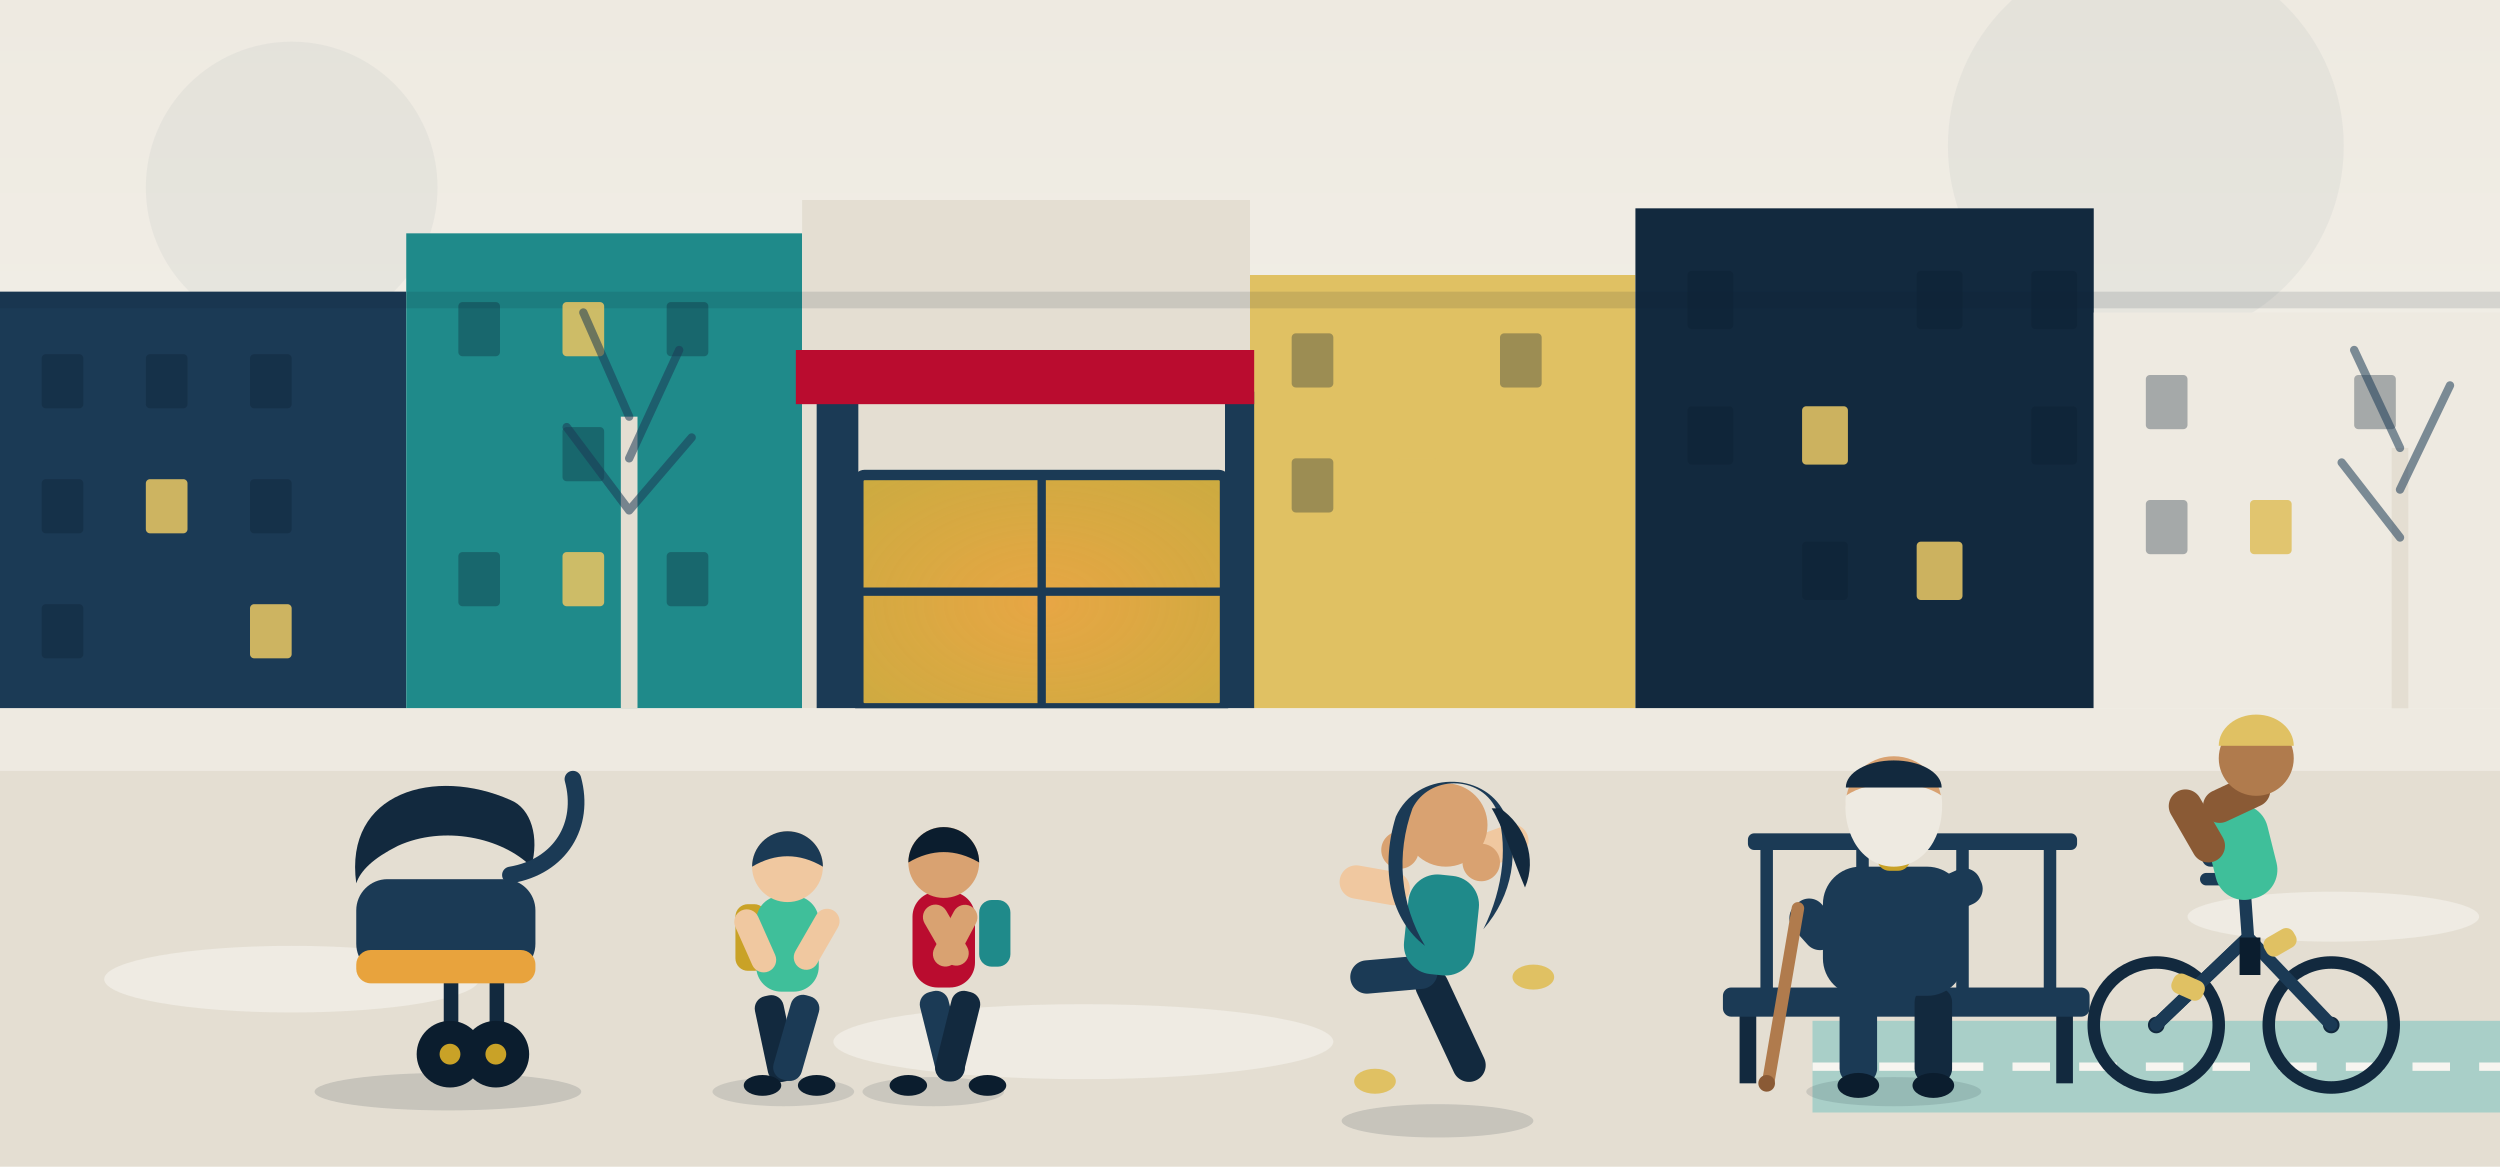
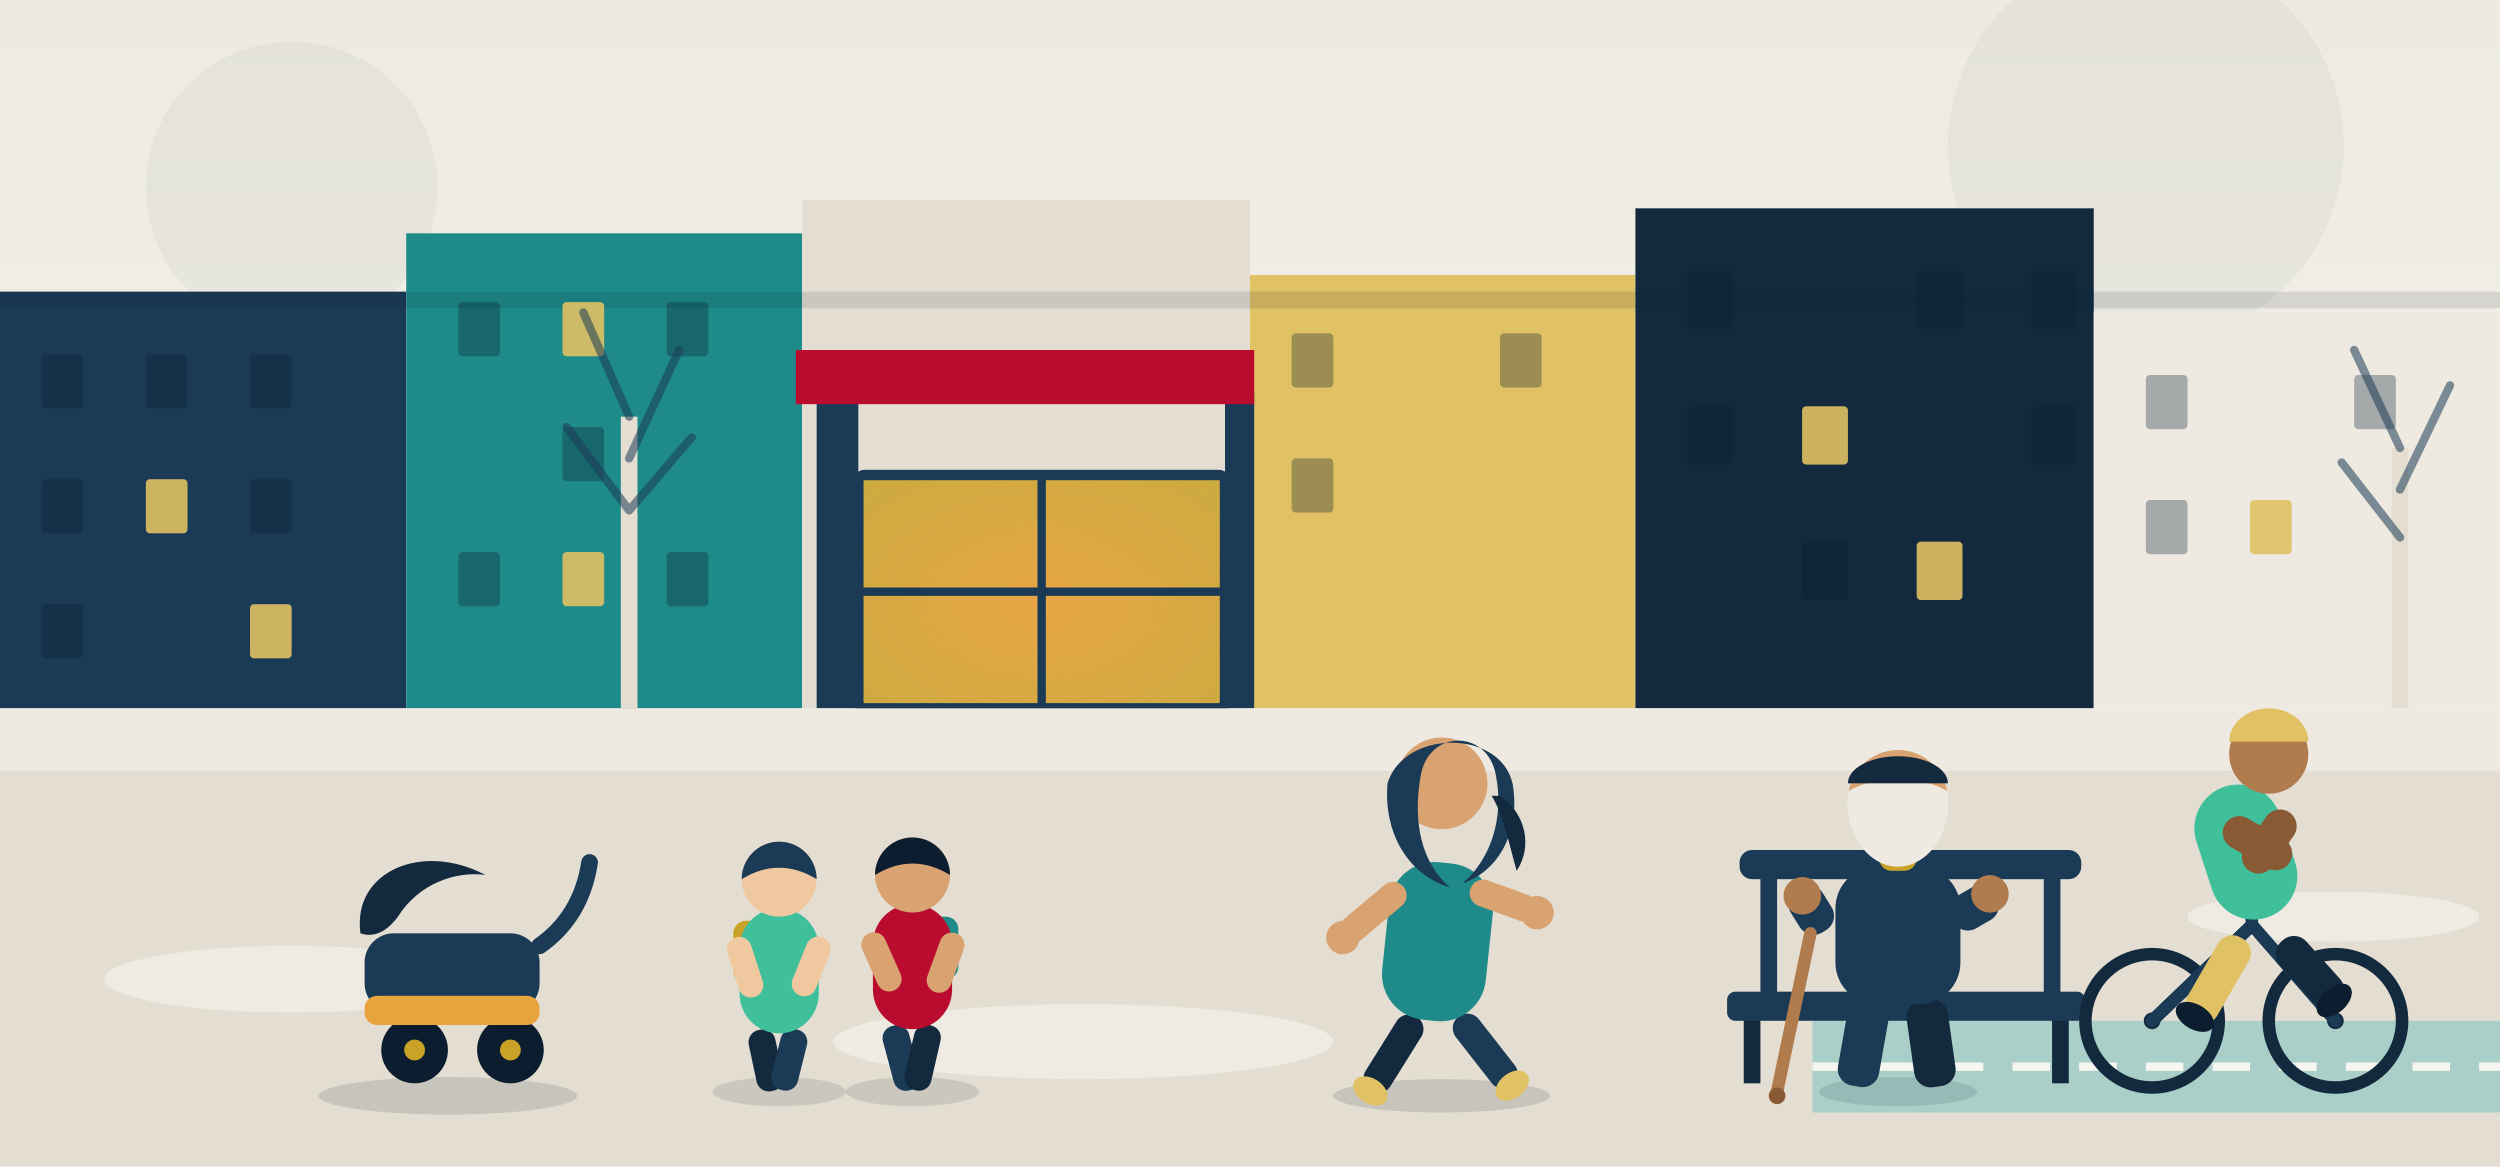
<svg xmlns="http://www.w3.org/2000/svg" viewBox="0 0 1200 560" role="img" aria-label="A quiet Norwegian residential street in winter daylight: a pram left outside a cafe window, two children walking to school alone, a woman in a hijab jogging, an elderly man on a bench, and a cyclist passing by on a marked lane">
  <defs>
    <linearGradient id="wtSky" x1="0" y1="0" x2="0" y2="1">
      <stop offset="0" stop-color="#eeeae1" />
      <stop offset="1" stop-color="#f7f5f0" />
    </linearGradient>
    <radialGradient id="wtCafeGlow" cx="0.5" cy="0.55" r="0.7">
      <stop offset="0" stop-color="#e8a33d" stop-opacity="0.95" />
      <stop offset="1" stop-color="#c9a227" stop-opacity="0.85" />
    </radialGradient>
  </defs>
  <rect x="0" y="0" width="1200" height="560" fill="url(#wtSky)" />
  <circle cx="140" cy="90" r="70" fill="#1b3a55" opacity="0.05" />
  <circle cx="1030" cy="70" r="95" fill="#1b3a55" opacity="0.05" />
  <g>
    <rect x="0" y="140" width="195" height="200" fill="#1b3a55" />
    <rect x="195" y="112" width="190" height="228" fill="#1f8a8a" />
    <rect x="385" y="96" width="215" height="244" fill="#e4ded2" />
    <rect x="600" y="132" width="185" height="208" fill="#e0c163" />
    <rect x="785" y="100" width="220" height="240" fill="#12293e" />
    <rect x="1005" y="150" width="195" height="190" fill="#eeeae1" />
    <rect x="0" y="140" width="1200" height="8" fill="#0b1d2e" opacity="0.12" />
  </g>
  <g fill="#0b1d2e" opacity="0.32">
    <rect x="20" y="170" width="20" height="26" rx="2" />
    <rect x="70" y="170" width="20" height="26" rx="2" />
    <rect x="120" y="170" width="20" height="26" rx="2" />
    <rect x="20" y="230" width="20" height="26" rx="2" />
    <rect x="120" y="230" width="20" height="26" rx="2" />
    <rect x="20" y="290" width="20" height="26" rx="2" />
    <rect x="220" y="145" width="20" height="26" rx="2" />
    <rect x="320" y="145" width="20" height="26" rx="2" />
    <rect x="270" y="205" width="20" height="26" rx="2" />
    <rect x="220" y="265" width="20" height="26" rx="2" />
    <rect x="320" y="265" width="20" height="26" rx="2" />
    <rect x="620" y="160" width="20" height="26" rx="2" />
    <rect x="720" y="160" width="20" height="26" rx="2" />
    <rect x="620" y="220" width="20" height="26" rx="2" />
    <rect x="810" y="130" width="22" height="28" rx="2" />
    <rect x="920" y="130" width="22" height="28" rx="2" />
    <rect x="975" y="130" width="22" height="28" rx="2" />
    <rect x="810" y="195" width="22" height="28" rx="2" />
    <rect x="975" y="195" width="22" height="28" rx="2" />
    <rect x="865" y="260" width="22" height="28" rx="2" />
    <rect x="1030" y="180" width="20" height="26" rx="2" />
    <rect x="1130" y="180" width="20" height="26" rx="2" />
    <rect x="1030" y="240" width="20" height="26" rx="2" />
  </g>
  <g fill="#e0c163" opacity="0.9">
    <rect x="70" y="230" width="20" height="26" rx="2" />
    <rect x="120" y="290" width="20" height="26" rx="2" />
    <rect x="270" y="145" width="20" height="26" rx="2" />
    <rect x="270" y="265" width="20" height="26" rx="2" />
    <rect x="670" y="220" width="20" height="26" rx="2" />
    <rect x="865" y="195" width="22" height="28" rx="2" />
    <rect x="920" y="260" width="22" height="28" rx="2" />
    <rect x="1080" y="240" width="20" height="26" rx="2" />
  </g>
  <g>
    <rect x="392" y="188" width="20" height="152" fill="#1b3a55" />
    <rect x="588" y="188" width="14" height="152" fill="#1b3a55" />
    <rect x="382" y="168" width="220" height="26" fill="#ba0c2f" />
    <rect x="412" y="228" width="176" height="112" rx="3" fill="url(#wtCafeGlow)" />
    <rect x="412" y="228" width="176" height="112" rx="3" fill="none" stroke="#1b3a55" stroke-width="5" />
    <line x1="500" y1="228" x2="500" y2="340" stroke="#1b3a55" stroke-width="4" />
    <line x1="412" y1="284" x2="588" y2="284" stroke="#1b3a55" stroke-width="4" />
  </g>
  <rect x="0" y="340" width="1200" height="30" fill="#eeeae1" />
  <rect x="0" y="370" width="1200" height="190" fill="#e4ded2" />
  <g opacity="0.55" fill="#f7f5f0">
    <ellipse cx="140" cy="470" rx="90" ry="16" />
    <ellipse cx="520" cy="500" rx="120" ry="18" />
    <ellipse cx="1120" cy="440" rx="70" ry="12" />
  </g>
  <rect x="870" y="490" width="330" height="44" fill="#4fb8b8" opacity="0.4" />
  <line x1="870" y1="512" x2="1200" y2="512" stroke="#f7f5f0" stroke-width="4" stroke-dasharray="18 14" />
  <g>
    <rect x="298" y="200" width="8" height="140" fill="#e4ded2" />
    <path d="M302 200 L280 150 M302 220 L326 168 M302 245 L272 205 M302 245 L332 210" stroke="#1b3a55" stroke-width="4" fill="none" stroke-linecap="round" opacity="0.55" />
  </g>
  <g>
    <rect x="1148" y="215" width="8" height="125" fill="#e4ded2" />
    <path d="M1152 215 L1130 168 M1152 235 L1176 185 M1152 258 L1124 222" stroke="#1b3a55" stroke-width="4" fill="none" stroke-linecap="round" opacity="0.55" />
  </g>
  <g transform="translate(215,520)">
-     <ellipse cx="0" cy="4" rx="64" ry="9" fill="#0b1d2e" opacity="0.14" />
-     <rect x="-2" y="-56" width="7" height="42" fill="#12293e" />
-     <rect x="20" y="-56" width="7" height="42" fill="#12293e" />
-     <circle cx="1" cy="-14" r="16" fill="#0b1d2e" />
-     <circle cx="1" cy="-14" r="5" fill="#c9a227" />
-     <circle cx="23" cy="-14" r="16" fill="#0b1d2e" />
-     <circle cx="23" cy="-14" r="5" fill="#c9a227" />
-     <rect x="-6" y="-60" width="34" height="7" rx="3" fill="#12293e" />
-     <rect x="-44" y="-98" width="86" height="46" rx="15" fill="#1b3a55" />
-     <rect x="-44" y="-64" width="86" height="16" rx="7" fill="#e8a33d" />
-     <path d="M -44,-96 C -50,-140 -6,-152 30,-136 C 40,-132 44,-118 40,-104 C 26,-118 -2,-124 -24,-114 C -36,-108 -42,-102 -44,-96 Z" fill="#12293e" />
-     <path d="M 30,-100 C 54,-104 66,-124 60,-146" fill="none" stroke="#1b3a55" stroke-width="8" stroke-linecap="round" />
-   </g>
-   <g transform="translate(378,520)">
-     <ellipse cx="-2" cy="4" rx="34" ry="7" fill="#0b1d2e" opacity="0.12" />
-     <rect x="-17" y="-42" width="14" height="42" rx="6" fill="#12293e" transform="rotate(-12 -10 -42)" />
-     <rect x="3" y="-42" width="14" height="42" rx="6" fill="#1b3a55" transform="rotate(16 10 -42)" />
-     <ellipse cx="-12" cy="1" rx="9" ry="5" fill="#0b1d2e" />
-     <ellipse cx="14" cy="1" rx="9" ry="5" fill="#0b1d2e" />
-     <rect x="-25" y="-86" width="15" height="32" rx="6" fill="#c9a227" />
-     <rect x="-15" y="-90" width="30" height="46" rx="12" fill="#3fbf9a" />
-     <rect x="-28" y="-83" width="12" height="32" rx="6" fill="#f0c8a0" transform="rotate(-24 -22 -83)" />
-     <rect x="16" y="-83" width="12" height="32" rx="6" fill="#f0c8a0" transform="rotate(30 22 -83)" />
-     <circle cx="0" cy="-104" r="17" fill="#f0c8a0" />
-     <path d="M -17,-104 a17 17 0 0 1 34 0 q-17,-10 -34,0 Z" fill="#1b3a55" />
-   </g>
-   <g transform="translate(444,520)">
-     <ellipse cx="4" cy="4" rx="34" ry="7" fill="#0b1d2e" opacity="0.12" />
-     <rect x="-4" y="-44" width="14" height="44" rx="6" fill="#1b3a55" transform="rotate(-14 3 -44)" />
-     <rect x="14" y="-44" width="14" height="44" rx="6" fill="#12293e" transform="rotate(14 21 -44)" />
-     <ellipse cx="-8" cy="1" rx="9" ry="5" fill="#0b1d2e" />
-     <ellipse cx="30" cy="1" rx="9" ry="5" fill="#0b1d2e" />
-     <rect x="26" y="-88" width="15" height="32" rx="6" fill="#1f8a8a" />
-     <rect x="-6" y="-92" width="30" height="46" rx="12" fill="#ba0c2f" />
-     <rect x="16" y="-85" width="12" height="32" rx="6" fill="#d9a271" transform="rotate(28 22 -85)" />
-     <rect x="-4" y="-85" width="12" height="32" rx="6" fill="#d9a271" transform="rotate(-30 2 -85)" />
-     <circle cx="9" cy="-106" r="17" fill="#d9a271" />
-     <path d="M -8,-106 a17 17 0 0 1 34 0 q-17,-10 -34,0 Z" fill="#0b1d2e" />
-   </g>
-   <g transform="translate(690,538)">
-     <ellipse cx="0" cy="0" rx="46" ry="8" fill="#0b1d2e" opacity="0.14" />
-     <rect x="-14" y="-72" width="16" height="58" rx="8" fill="#12293e" transform="rotate(-25 -6 -72)" />
-     <rect x="-8" y="-72" width="16" height="42" rx="8" fill="#1b3a55" transform="rotate(85 0 -72)" />
-     <ellipse cx="-30" cy="-19" rx="10" ry="6" fill="#e0c163" />
-     <ellipse cx="46" cy="-69" rx="10" ry="6" fill="#e0c163" />
-     <rect x="-15" y="-118" width="34" height="48" rx="14" fill="#1f8a8a" transform="rotate(6 2 -95)" />
-     <rect x="-12" y="-118" width="16" height="34" rx="8" fill="#f0c8a0" transform="rotate(100 -12 -118)" />
-     <rect x="14" y="-118" width="16" height="34" rx="8" fill="#f0c8a0" transform="rotate(-110 14 -118)" />
-     <circle cx="21" cy="-124" r="9" fill="#d9a271" />
-     <circle cx="-18" cy="-130" r="9" fill="#d9a271" />
-     <circle cx="4" cy="-142" r="20" fill="#d9a271" />
-     <path d="M -20,-146 C -28,-120 -22,-96 -6,-84 C -18,-104 -20,-128 -12,-150 C -4,-166 20,-166 28,-150 C 34,-134 32,-112 22,-92 C 36,-108 40,-130 32,-148 C 22,-168 -10,-168 -20,-146 Z" fill="#1b3a55" />
-     <path d="M 30,-150 C 42,-142 48,-126 42,-112 C 36,-126 32,-140 26,-150 Z" fill="#12293e" />
+     <ellipse cx="0" cy="6" rx="62" ry="9" fill="#0b1d2e" opacity="0.14" />
+     <circle cx="-16" cy="-16" r="16" fill="#0b1d2e" />
+     <circle cx="-16" cy="-16" r="5" fill="#c9a227" />
+     <circle cx="30" cy="-16" r="16" fill="#0b1d2e" />
+     <circle cx="30" cy="-16" r="5" fill="#c9a227" />
+     <rect x="-10" y="-40" width="34" height="8" rx="3" fill="#12293e" />
+     <rect x="-40" y="-72" width="84" height="38" rx="14" fill="#1b3a55" />
+     <rect x="-40" y="-42" width="84" height="14" rx="6" fill="#e8a33d" />
+     <path d="M -42,-72 C -46,-102 -12,-116 18,-100 C 4,-102 -14,-96 -24,-80 C -30,-72 -36,-70 -42,-72 Z" fill="#12293e" />
+     <path d="M 44,-66 Q 64,-80 68,-106" fill="none" stroke="#1b3a55" stroke-width="8" stroke-linecap="round" />
+   </g>
+   <g transform="translate(374,520)">
+     <ellipse cx="0" cy="4" rx="32" ry="7" fill="#0b1d2e" opacity="0.12" />
+     <g transform="rotate(-12 -8 -26)">
+       <rect x="-16" y="-26" width="13" height="30" rx="6" fill="#12293e" />
+     </g>
+     <g transform="rotate(14 8 -26)">
+       <rect x="2" y="-26" width="13" height="30" rx="6" fill="#1b3a55" />
+     </g>
+     <rect x="-22" y="-78" width="14" height="30" rx="6" fill="#c9a227" />
+     <rect x="-19" y="-84" width="38" height="60" rx="19" fill="#3fbf9a" />
+     <g transform="rotate(-18 -21 -70)">
+       <rect x="-27" y="-70" width="12" height="30" rx="6" fill="#f0c8a0" />
+     </g>
+     <g transform="rotate(22 21 -70)">
+       <rect x="15" y="-70" width="12" height="30" rx="6" fill="#f0c8a0" />
+     </g>
+     <circle cx="0" cy="-98" r="18" fill="#f0c8a0" />
+     <path d="M -18,-98 a18 18 0 0 1 36 0 q-18,-11 -36,0 Z" fill="#1b3a55" />
+   </g>
+   <g transform="translate(438,520)">
+     <ellipse cx="0" cy="4" rx="32" ry="7" fill="#0b1d2e" opacity="0.12" />
+     <g transform="rotate(-15 -8 -28)">
+       <rect x="-16" y="-28" width="13" height="32" rx="6" fill="#1b3a55" />
+     </g>
+     <g transform="rotate(13 8 -28)">
+       <rect x="2" y="-28" width="13" height="32" rx="6" fill="#12293e" />
+     </g>
+     <rect x="8" y="-80" width="14" height="30" rx="6" fill="#1f8a8a" />
+     <rect x="-19" y="-86" width="38" height="60" rx="19" fill="#ba0c2f" />
+     <g transform="rotate(20 21 -72)">
+       <rect x="15" y="-72" width="12" height="30" rx="6" fill="#d9a271" />
+     </g>
+     <g transform="rotate(-24 -21 -72)">
+       <rect x="-27" y="-72" width="12" height="30" rx="6" fill="#d9a271" />
+     </g>
+     <circle cx="0" cy="-100" r="18" fill="#d9a271" />
+     <path d="M -18,-100 a18 18 0 0 1 36 0 q-18,-11 -36,0 Z" fill="#0b1d2e" />
+   </g>
+   <g transform="translate(690,522)">
+     <ellipse cx="2" cy="4" rx="52" ry="8" fill="#0b1d2e" opacity="0.14" />
+     <g transform="rotate(32 -10 -34)">
+       <rect x="-17" y="-34" width="14" height="42" rx="7" fill="#12293e" />
+       <ellipse cx="-10" cy="8" rx="9" ry="6" fill="#e0c163" />
+     </g>
+     <g transform="rotate(-38 10 -34)">
+       <rect x="3" y="-34" width="14" height="42" rx="7" fill="#1b3a55" />
+       <ellipse cx="10" cy="8" rx="9" ry="6" fill="#e0c163" />
+     </g>
+     <rect x="-25" y="-108" width="50" height="76" rx="22" fill="#1f8a8a" transform="rotate(6 0 -70)" />
+     <g transform="rotate(50 -16 -96)">
+       <rect x="-23" y="-96" width="13" height="38" rx="6.5" fill="#d9a271" />
+       <circle cx="-16.5" cy="-58" r="8" fill="#d9a271" />
+     </g>
+     <g transform="rotate(-70 16 -96)">
+       <rect x="9" y="-96" width="13" height="34" rx="6.5" fill="#d9a271" />
+       <circle cx="15.5" cy="-62" r="8" fill="#d9a271" />
+     </g>
+     <circle cx="2" cy="-146" r="22" fill="#d9a271" />
+     <path d="M -24,-146 C -26,-122 -14,-102 6,-96 C -8,-108 -12,-128 -8,-150 C -4,-172 24,-172 28,-150 C 32,-130 26,-110 12,-98 C 30,-104 40,-124 36,-146 C 30,-172 -16,-172 -24,-146 Z" fill="#1b3a55" />
+     <path d="M 30,-140 C 42,-132 46,-116 38,-104 C 34,-118 32,-130 26,-140 Z" fill="#12293e" />
  </g>
  <g transform="translate(915,520)">
-     <rect x="-80" y="-34" width="8" height="34" fill="#12293e" />
-     <rect x="72" y="-34" width="8" height="34" fill="#12293e" />
-     <rect x="-88" y="-46" width="176" height="14" rx="4" fill="#1b3a55" />
-     <rect x="-70" y="-116" width="6" height="72" fill="#1b3a55" />
-     <rect x="-24" y="-116" width="6" height="72" fill="#1b3a55" />
-     <rect x="24" y="-116" width="6" height="72" fill="#1b3a55" />
-     <rect x="66" y="-116" width="6" height="72" fill="#1b3a55" />
-     <rect x="-76" y="-120" width="158" height="8" rx="3" fill="#1b3a55" />
-     <g transform="translate(-6,0)">
-       <ellipse cx="0" cy="4" rx="42" ry="7" fill="#0b1d2e" opacity="0.12" />
-       <rect x="-26" y="-46" width="18" height="46" rx="7" fill="#1b3a55" />
-       <rect x="10" y="-46" width="18" height="46" rx="7" fill="#12293e" />
-       <ellipse cx="-17" cy="1" rx="10" ry="6" fill="#0b1d2e" />
-       <ellipse cx="19" cy="1" rx="10" ry="6" fill="#0b1d2e" />
-       <rect x="-34" y="-104" width="68" height="62" rx="18" fill="#1b3a55" />
-       <rect x="-8" y="-118" width="16" height="16" rx="6" fill="#c9a227" />
-       <rect x="-40" y="-92" width="26" height="18" rx="8" fill="#1b3a55" transform="rotate(48 -40 -92)" />
-       <path d="M -46,-84 L -60,-2" stroke="#b07b4d" stroke-width="6" stroke-linecap="round" />
-       <circle cx="-61" cy="0" r="4" fill="#8a5a35" />
-       <rect x="16" y="-96" width="24" height="18" rx="8" fill="#1b3a55" transform="rotate(-24 16 -96)" />
-       <circle cx="0" cy="-134" r="23" fill="#d9a271" />
-       <path d="M -23,-138 C -25,-118 -14,-104 0,-104 C 14,-104 25,-118 23,-138 C 12,-146 -12,-146 -23,-138 Z" fill="#eeeae1" />
-       <path d="M -23,-142 a23 13 0 0 1 46 0 Z" fill="#12293e" />
+     <rect x="-78" y="-32" width="8" height="32" fill="#12293e" />
+     <rect x="70" y="-32" width="8" height="32" fill="#12293e" />
+     <rect x="-86" y="-44" width="172" height="14" rx="4" fill="#1b3a55" />
+     <rect x="-80" y="-112" width="164" height="14" rx="6" fill="#1b3a55" />
+     <rect x="-70" y="-108" width="8" height="66" fill="#1b3a55" />
+     <rect x="66" y="-108" width="8" height="66" fill="#1b3a55" />
+     <g transform="translate(-4,0)">
+       <ellipse cx="0" cy="4" rx="38" ry="7" fill="#0b1d2e" opacity="0.12" />
+       <g transform="rotate(10 -13 -40)">
+         <rect x="-23" y="-40" width="20" height="42" rx="8" fill="#1b3a55" />
+       </g>
+       <g transform="rotate(-8 13 -40)">
+         <rect x="3" y="-40" width="20" height="42" rx="8" fill="#12293e" />
+       </g>
+       <rect x="-30" y="-104" width="60" height="66" rx="20" fill="#1b3a55" />
+       <rect x="-9" y="-118" width="18" height="16" rx="6" fill="#c9a227" />
+       <g transform="rotate(58 -34 -88)">
+         <rect x="-46" y="-88" width="24" height="18" rx="8" fill="#1b3a55" />
+         <circle cx="-42" cy="-79" r="9" fill="#b07b4d" />
+       </g>
+       <path d="M -42,-72 L -58,4" stroke="#b07b4d" stroke-width="6" stroke-linecap="round" />
+       <circle cx="-58" cy="6" r="4" fill="#8a5a35" />
+       <g transform="rotate(-30 32 -92)">
+         <rect x="20" y="-92" width="24" height="18" rx="8" fill="#1b3a55" />
+         <circle cx="42" cy="-85" r="9" fill="#b07b4d" />
+       </g>
+       <circle cx="0" cy="-136" r="24" fill="#d9a271" />
+       <path d="M -24,-140 C -26,-118 -13,-104 0,-104 C 13,-104 26,-118 24,-140 C 12,-148 -12,-148 -24,-140 Z" fill="#eeeae1" />
+       <path d="M -24,-144 a24 13 0 0 1 48 0 Z" fill="#12293e" />
    </g>
  </g>
  <g transform="translate(1075,522)">
-     <circle cx="-40" cy="-30" r="30" fill="none" stroke="#12293e" stroke-width="6" />
-     <circle cx="44" cy="-30" r="30" fill="none" stroke="#12293e" stroke-width="6" />
-     <circle cx="-40" cy="-30" r="4" fill="#12293e" />
-     <circle cx="44" cy="-30" r="4" fill="#12293e" />
-     <path d="M -40,-30 L 4,-72 L 44,-30 M 4,-72 L 2,-100 L -16,-100" fill="none" stroke="#1b3a55" stroke-width="6" stroke-linecap="round" stroke-linejoin="round" />
-     <path d="M 4,-72 L -40,-30" stroke="#1b3a55" stroke-width="6" stroke-linecap="round" />
-     <rect x="-18" y="-114" width="30" height="8" rx="4" fill="#1b3a55" />
-     <rect x="0" y="-72" width="10" height="18" fill="#0b1d2e" />
-     <rect x="-30" y="-56" width="16" height="10" rx="4" fill="#e0c163" transform="rotate(24 -30 -56)" />
-     <rect x="10" y="-70" width="16" height="10" rx="4" fill="#e0c163" transform="rotate(-30 10 -70)" />
-     <rect x="-14" y="-136" width="30" height="46" rx="14" fill="#3fbf9a" transform="rotate(-14 1 -113)" />
-     <rect x="-38" y="-142" width="16" height="38" rx="8" fill="#8a5a35" transform="rotate(-30 -30 -142)" />
-     <rect x="6" y="-146" width="16" height="34" rx="8" fill="#8a5a35" transform="rotate(65 14 -146)" />
-     <circle cx="8" cy="-158" r="18" fill="#b07b4d" />
-     <path d="M -10,-164 a18 15 0 0 1 36 0 Z" fill="#e0c163" />
+     <circle cx="-42" cy="-32" r="32" fill="none" stroke="#12293e" stroke-width="6" />
+     <circle cx="46" cy="-32" r="32" fill="none" stroke="#12293e" stroke-width="6" />
+     <circle cx="-42" cy="-32" r="4" fill="#12293e" />
+     <circle cx="46" cy="-32" r="4" fill="#12293e" />
+     <path d="M -42,-32 L 6,-78 L 46,-32 M 6,-78 L 4,-108 L -14,-108" fill="none" stroke="#1b3a55" stroke-width="6" stroke-linecap="round" stroke-linejoin="round" />
+     <path d="M 6,-78 L -42,-32" stroke="#1b3a55" stroke-width="6" stroke-linecap="round" />
+     <rect x="-16" y="-122" width="30" height="8" rx="4" fill="#1b3a55" />
+     <g transform="rotate(30 4 -70)">
+       <rect x="-8" y="-70" width="17" height="46" rx="8" fill="#e0c163" />
+       <ellipse cx="0" cy="-26" rx="10" ry="6" fill="#0b1d2e" />
+     </g>
+     <g transform="rotate(-42 20 -70)">
+       <rect x="12" y="-70" width="17" height="40" rx="8" fill="#12293e" />
+       <ellipse cx="20" cy="-32" rx="10" ry="6" fill="#0b1d2e" />
+     </g>
+     <rect x="-18" y="-146" width="42" height="66" rx="21" fill="#3fbf9a" transform="rotate(-18 3 -113)" />
+     <g transform="rotate(-60 -6 -128)">
+       <rect x="-16" y="-128" width="16" height="36" rx="8" fill="#8a5a35" />
+     </g>
+     <g transform="rotate(35 24 -132)">
+       <rect x="16" y="-132" width="16" height="34" rx="8" fill="#8a5a35" />
+     </g>
+     <circle cx="14" cy="-160" r="19" fill="#b07b4d" />
+     <path d="M -5,-166 a19 16 0 0 1 38 0 Z" fill="#e0c163" />
  </g>
</svg>
